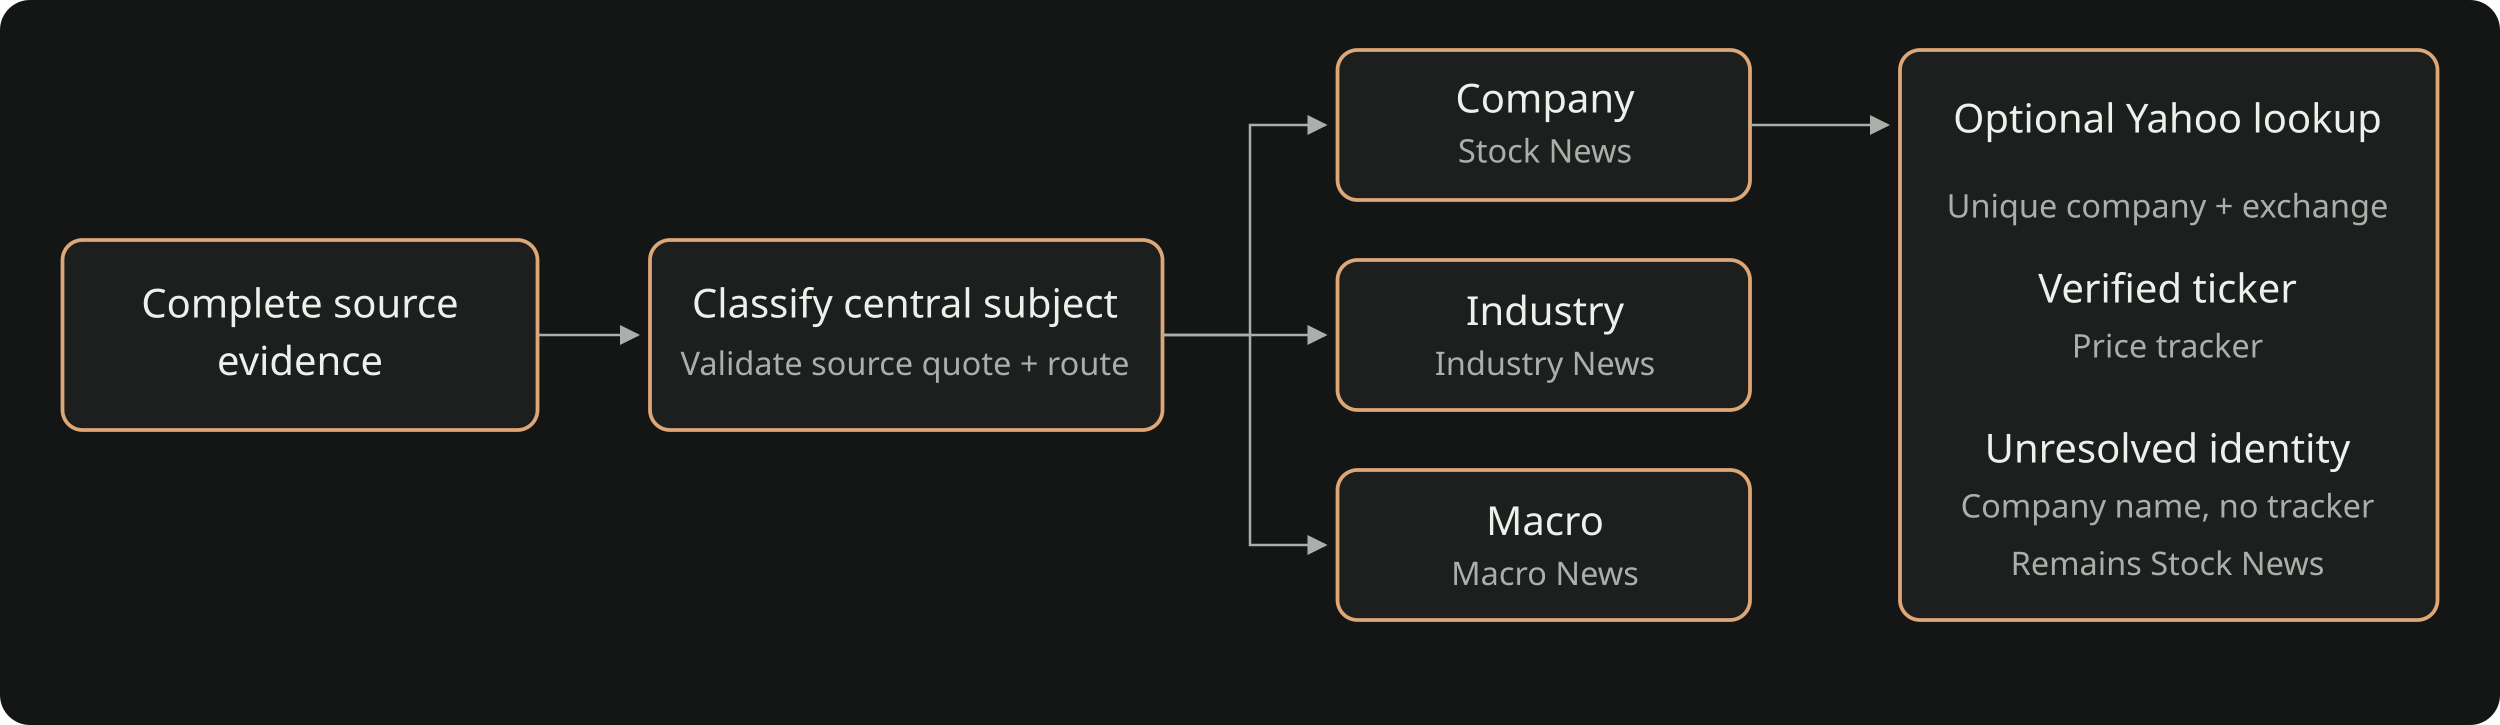
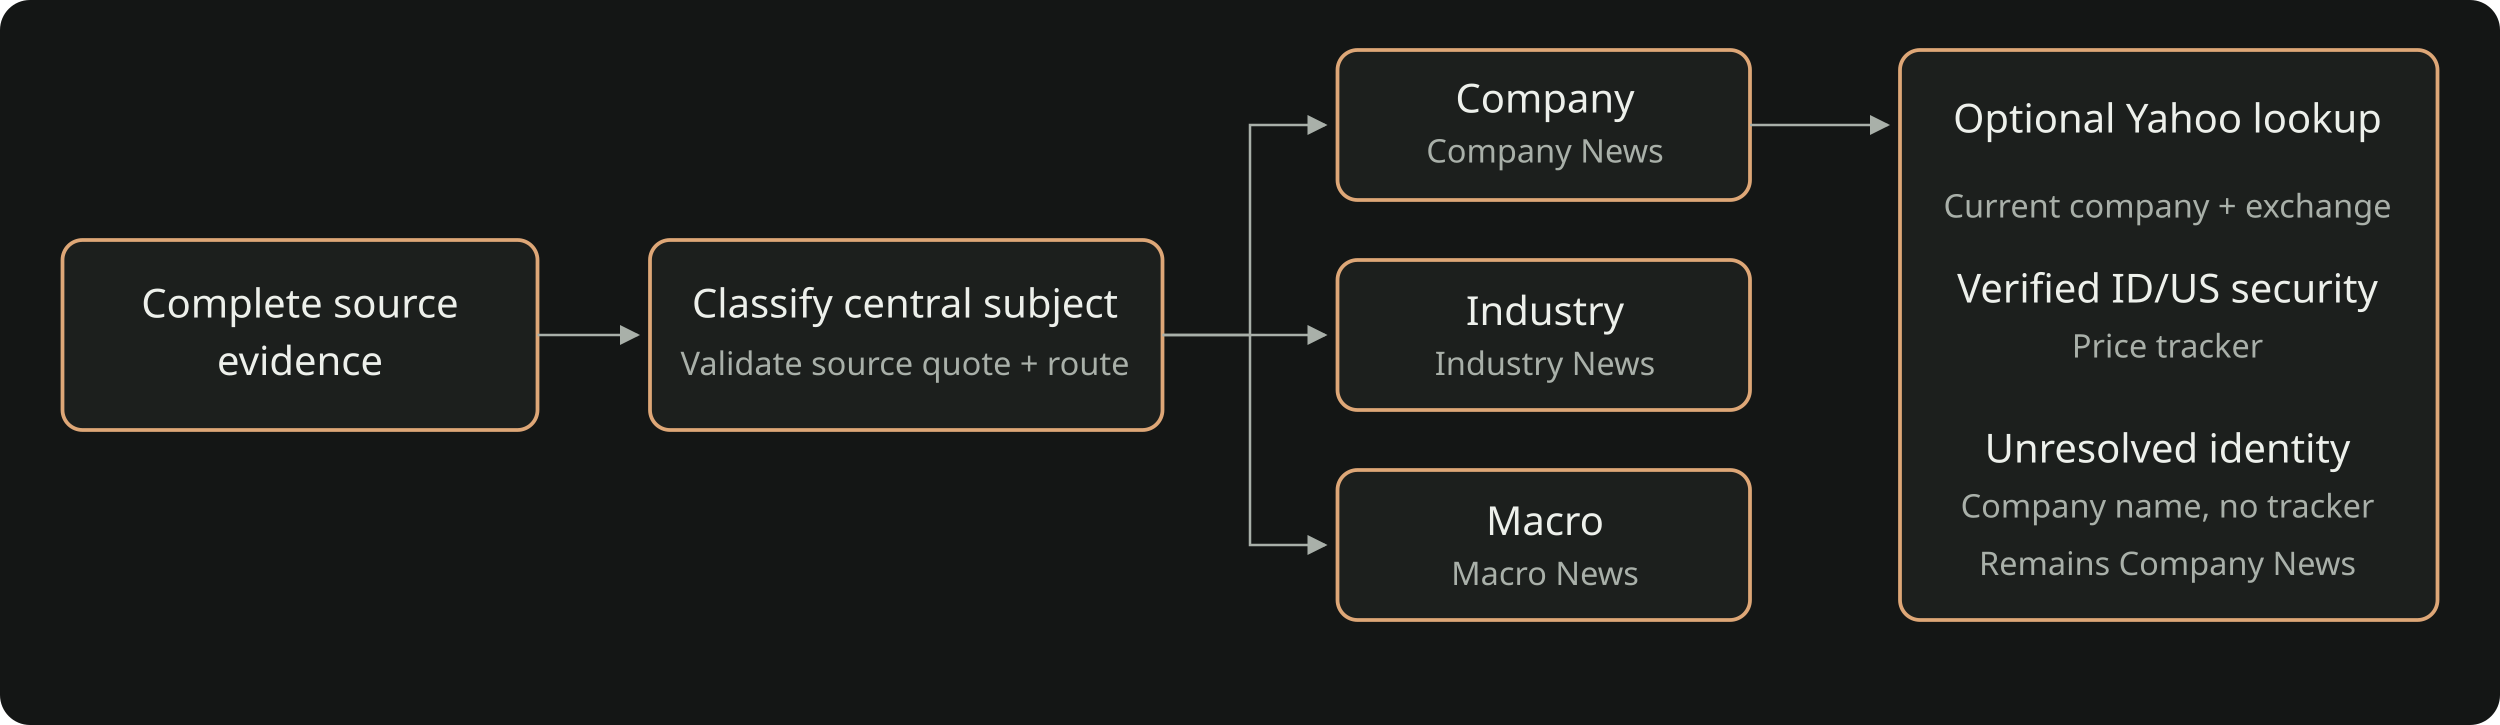
<svg xmlns="http://www.w3.org/2000/svg" viewBox="0 0 1000 290" role="img" aria-labelledby="title desc">
  <defs>
    <marker id="arrow" markerWidth="8" markerHeight="8" refX="7" refY="4" orient="auto">
      <path d="M0 0L8 4L0 8" fill="#a9b0a9" />
    </marker>
  </defs>
  <rect width="1000" height="290" rx="12" fill="#141615" />
  <g fill="#1c1f1d" stroke="#dea777" stroke-width="1.5">
    <rect x="25" y="96" width="190" height="76" rx="8" />
    <rect x="260" y="96" width="205" height="76" rx="8" />
    <rect x="535" y="20" width="165" height="60" rx="8" />
    <rect x="535" y="104" width="165" height="60" rx="8" />
    <rect x="535" y="188" width="165" height="60" rx="8" />
    <rect x="760" y="20" width="215" height="228" rx="8" />
  </g>
  <g stroke="#a9b0a9" fill="none" marker-end="url(#arrow)">
    <path d="M215 134H255" />
    <path d="M465 134H500V50H530" />
    <path d="M465 134H530" />
    <path d="M500 134V218H530" />
    <path d="M700 50H755" />
  </g>
  <g font-family="sans-serif" fill="#edf0eb" font-size="16" text-anchor="middle">
    <text x="120" y="127">Complete source</text>
    <text x="120" y="150">evidence</text>
    <text x="362" y="127">Classify central subject</text>
    <text x="362" y="150" fill="#a9b0a9" font-size="13">Validate source quote + route</text>
    <text x="618" y="45">Company</text>
-     <text x="618" y="65" fill="#a9b0a9" font-size="13">Stock News</text>
+     <text x="618" y="65" fill="#a9b0a9" font-size="13">Company News</text>
    <text x="618" y="130">Industry</text>
    <text x="618" y="150" fill="#a9b0a9" font-size="13">Industry News</text>
    <text x="618" y="214">Macro</text>
    <text x="618" y="234" fill="#a9b0a9" font-size="13">Macro News</text>
    <text x="867" y="53">Optional Yahoo lookup</text>
-     <text x="867" y="87" fill="#a9b0a9" font-size="13">Unique company + exchange</text>
-     <text x="867" y="121">Verified ticker</text>
+     <text x="867" y="87" fill="#a9b0a9" font-size="13">Current company + exchange</text>
+     <text x="867" y="121">Verified ID/US security</text>
    <text x="867" y="143" fill="#a9b0a9" font-size="13">Price tracker</text>
    <text x="867" y="185">Unresolved identity</text>
    <text x="867" y="207" fill="#a9b0a9" font-size="13">Company name, no tracker</text>
-     <text x="867" y="230" fill="#a9b0a9" font-size="13">Remains Stock News</text>
+     <text x="867" y="230" fill="#a9b0a9" font-size="13">Remains Company News</text>
  </g>
</svg>
